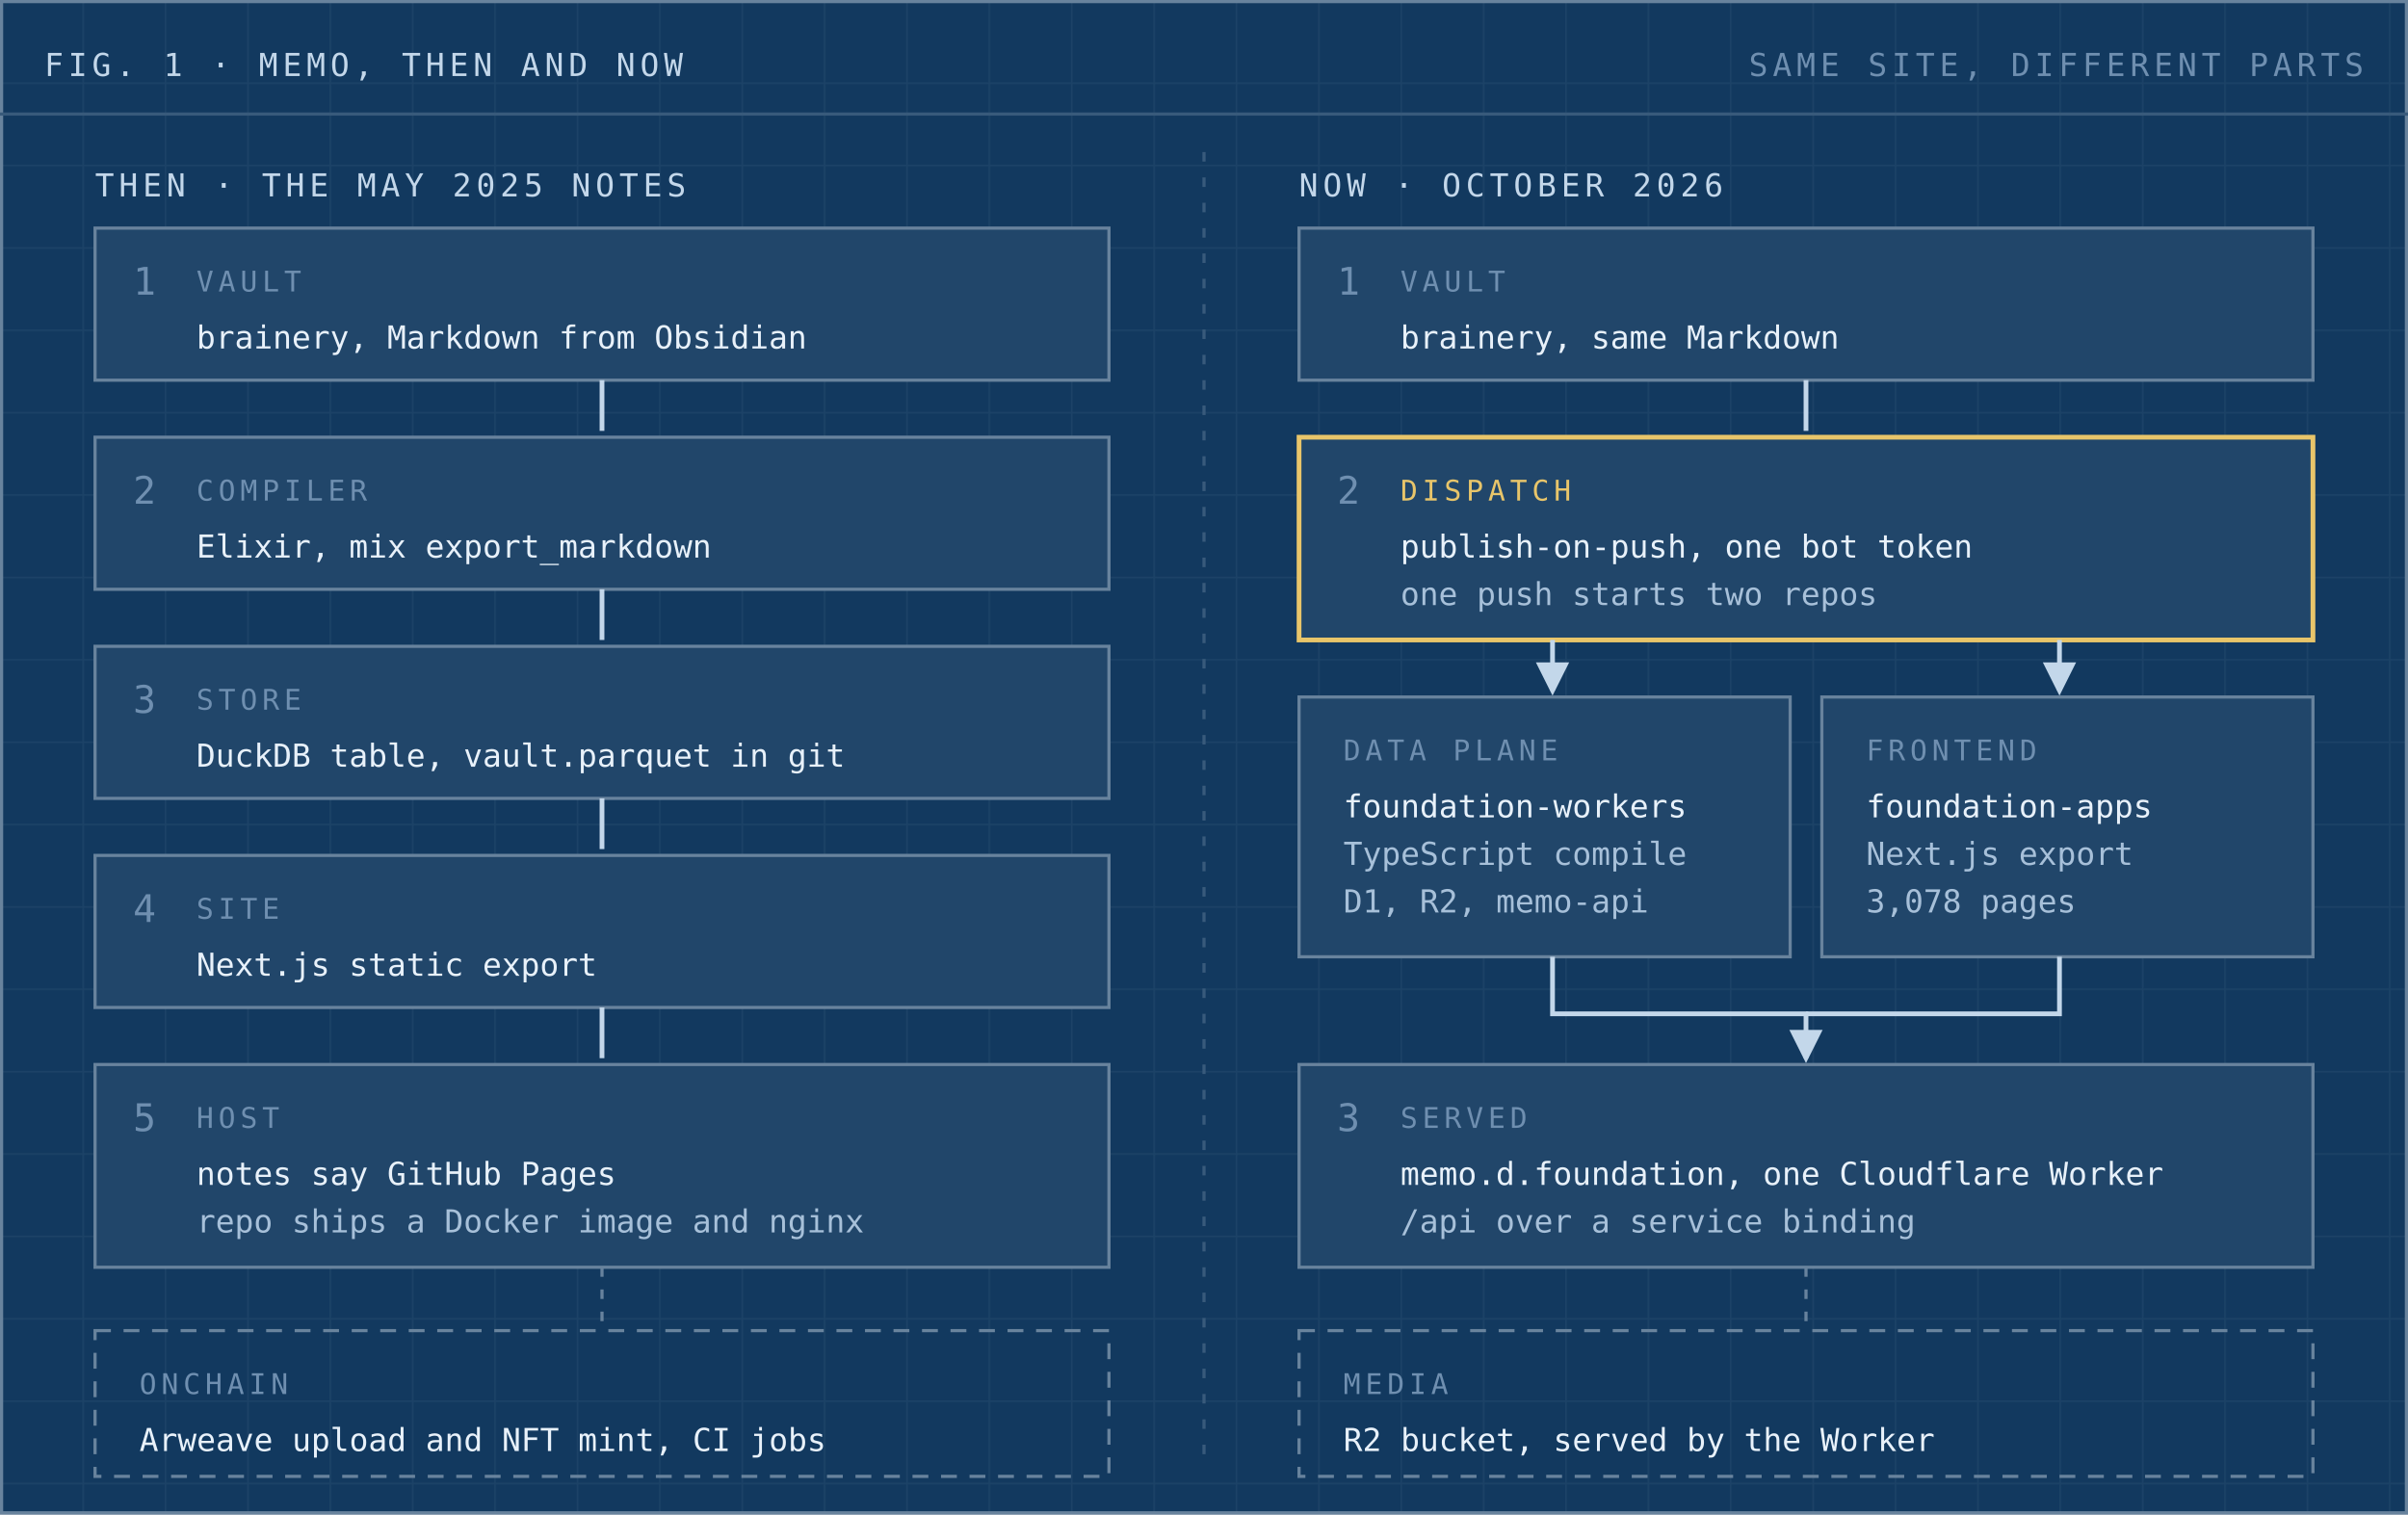
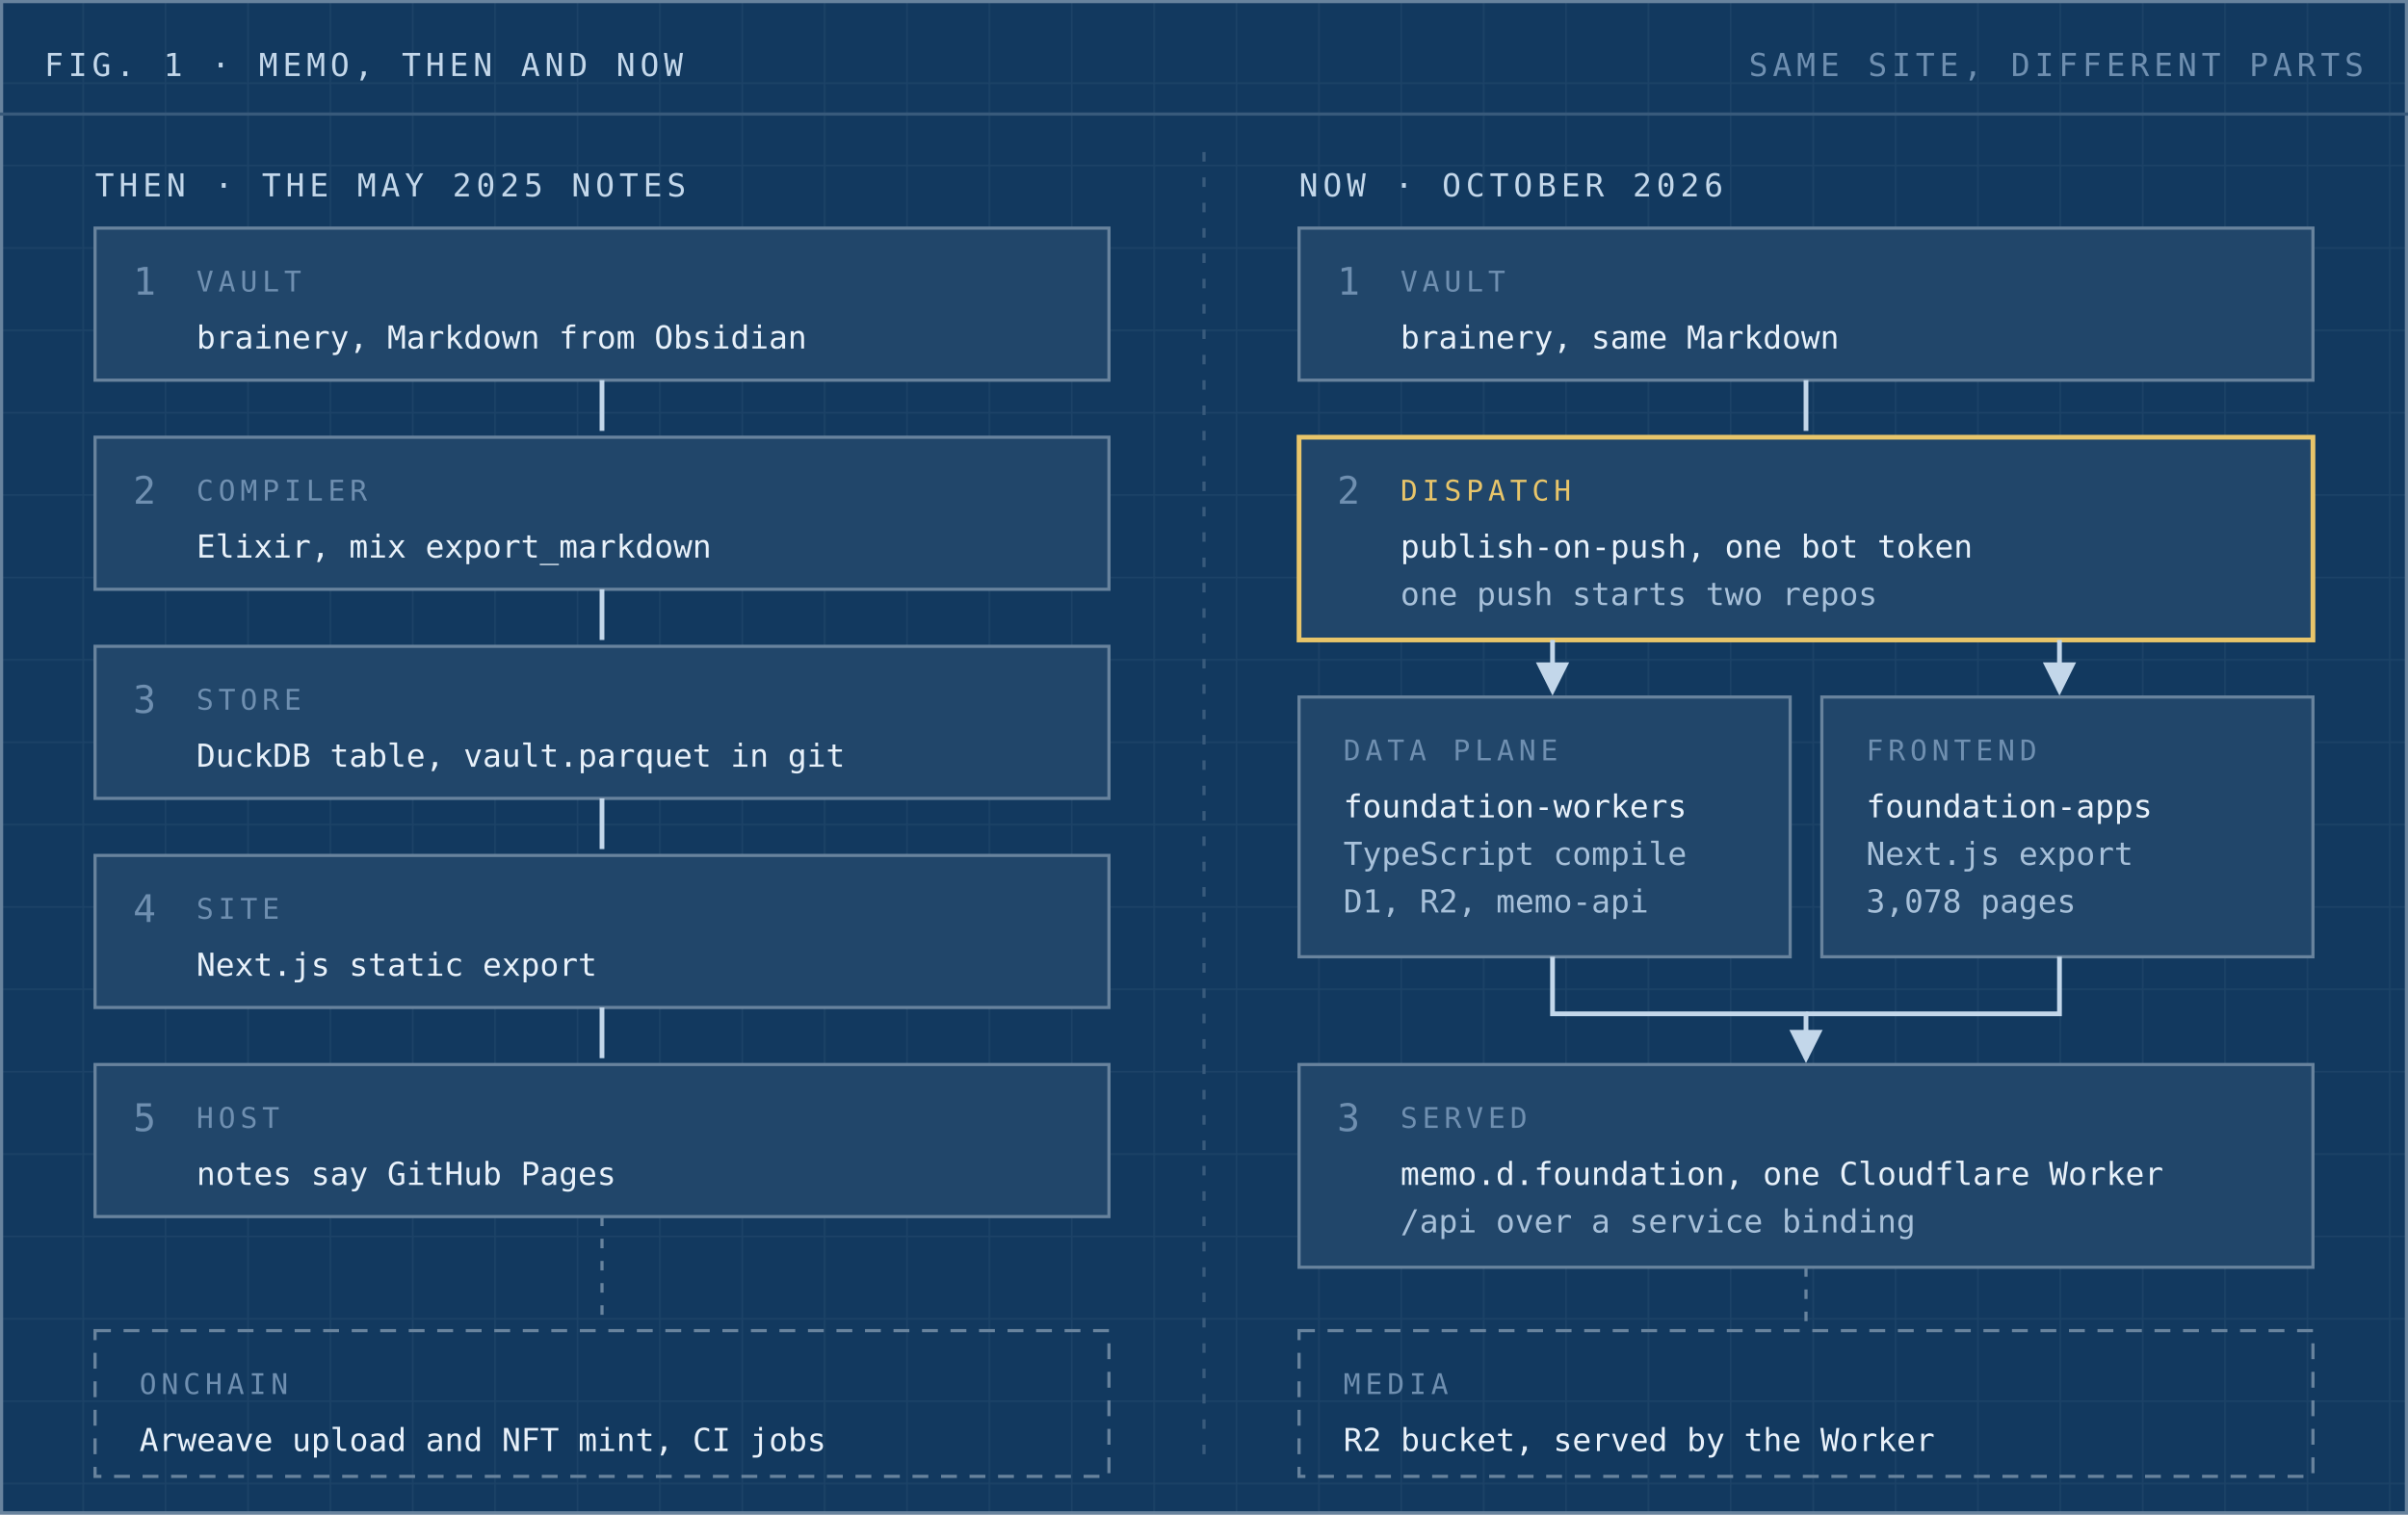
<svg xmlns="http://www.w3.org/2000/svg" viewBox="0 0 760 478" aria-label="Fig. 1: memo's build and host in the May 2025 notes beside the stack today" style="width:100%;height:auto;max-width:760px;display:block" font-family="ui-monospace, SFMono-Regular, Menlo, Consolas, monospace">
  <defs>
    <pattern id="grid1" width="26" height="26" patternUnits="userSpaceOnUse">
      <path d="M 26 0 L 0 0 0 26" fill="none" stroke="#e8f1fa" stroke-opacity="0.05" stroke-width="1" />
    </pattern>
    <marker id="ar1" viewBox="0 0 10 10" refX="8.5" refY="5" markerWidth="7" markerHeight="7" orient="auto">
      <path d="M0 0 L10 5 L0 10 z" fill="#c3d7ea" />
    </marker>
    <marker id="am1" viewBox="0 0 10 10" refX="8.5" refY="5" markerWidth="7" markerHeight="7" orient="auto">
      <path d="M0 0 L10 5 L0 10 z" fill="#e8c56a" />
    </marker>
  </defs>
  <rect width="760" height="478" fill="#12395f" />
  <rect width="760" height="478" fill="url(#grid1)" />
  <rect x="0.5" y="0.5" width="759" height="477" fill="none" stroke="#68839d" />
  <text x="14" y="24" font-size="10" letter-spacing="1.5" fill="#c3d7ea">FIG. 1 · MEMO, THEN AND NOW</text>
  <text x="746" y="24" font-size="10" letter-spacing="1.5" fill="#6f8fb0" text-anchor="end">SAME SITE, DIFFERENT PARTS</text>
  <line x1="0" y1="36" x2="760" y2="36" stroke="#385a7b" />
  <text x="30" y="62" font-size="10" letter-spacing="1.5" fill="#c3d7ea">THEN · THE MAY 2025 NOTES</text>
  <text x="410" y="62" font-size="10" letter-spacing="1.5" fill="#c3d7ea">NOW · OCTOBER 2026</text>
  <line x1="380" y1="48" x2="380" y2="462" stroke="#385a7b" stroke-dasharray="3 5" />
  <g>
    <rect x="30" y="72" width="320" height="48" fill="#21466a" stroke="#68839d" stroke-width="1" />
    <text x="42" y="93" font-size="12" fill="#6f8fb0">1</text>
    <text x="62" y="92" font-size="9" letter-spacing="1.5" fill="#6f8fb0">VAULT</text>
    <text x="62" y="110" font-size="10" fill="#e8f1fa">brainery, Markdown from Obsidian</text>
  </g>
  <line x1="190.0" y1="120" x2="190.0" y2="136" stroke="#c3d7ea" stroke-width="1.5" marker-end="url(#ar)" />
  <g>
    <rect x="30" y="138" width="320" height="48" fill="#21466a" stroke="#68839d" stroke-width="1" />
    <text x="42" y="159" font-size="12" fill="#6f8fb0">2</text>
    <text x="62" y="158" font-size="9" letter-spacing="1.5" fill="#6f8fb0">COMPILER</text>
    <text x="62" y="176" font-size="10" fill="#e8f1fa">Elixir, mix export_markdown</text>
  </g>
  <line x1="190.0" y1="186" x2="190.0" y2="202" stroke="#c3d7ea" stroke-width="1.5" marker-end="url(#ar)" />
  <g>
    <rect x="30" y="204" width="320" height="48" fill="#21466a" stroke="#68839d" stroke-width="1" />
    <text x="42" y="225" font-size="12" fill="#6f8fb0">3</text>
    <text x="62" y="224" font-size="9" letter-spacing="1.5" fill="#6f8fb0">STORE</text>
    <text x="62" y="242" font-size="10" fill="#e8f1fa">DuckDB table, vault.parquet in git</text>
  </g>
  <line x1="190.0" y1="252" x2="190.0" y2="268" stroke="#c3d7ea" stroke-width="1.5" marker-end="url(#ar)" />
  <g>
    <rect x="30" y="270" width="320" height="48" fill="#21466a" stroke="#68839d" stroke-width="1" />
    <text x="42" y="291" font-size="12" fill="#6f8fb0">4</text>
    <text x="62" y="290" font-size="9" letter-spacing="1.5" fill="#6f8fb0">SITE</text>
    <text x="62" y="308" font-size="10" fill="#e8f1fa">Next.js static export</text>
  </g>
  <line x1="190.0" y1="318" x2="190.0" y2="334" stroke="#c3d7ea" stroke-width="1.5" marker-end="url(#ar)" />
  <g>
-     <rect x="30" y="336" width="320" height="64" fill="#21466a" stroke="#68839d" stroke-width="1" />
+     <rect x="30" y="336" width="320" height="48" fill="#21466a" stroke="#68839d" stroke-width="1" />
    <text x="42" y="357" font-size="12" fill="#6f8fb0">5</text>
    <text x="62" y="356" font-size="9" letter-spacing="1.5" fill="#6f8fb0">HOST</text>
    <text x="62" y="374" font-size="10" fill="#e8f1fa">notes say GitHub Pages</text>
-     <text x="62" y="389" font-size="10" fill="#a7c0d9">repo ships a Docker image and nginx</text>
  </g>
-   <line x1="190.0" y1="400" x2="190.0" y2="418" stroke="#68839d" stroke-dasharray="3 4" />
+   <line x1="190.0" y1="384" x2="190.0" y2="418" stroke="#68839d" stroke-dasharray="3 4" />
  <g>
    <rect x="30" y="420" width="320" height="46" fill="none" stroke="#68839d" stroke-width="1" stroke-dasharray="5 4" />
    <text x="44" y="440" font-size="9" letter-spacing="1.5" fill="#6f8fb0">ONCHAIN</text>
    <text x="44" y="458" font-size="10" fill="#e8f1fa">Arweave upload and NFT mint, CI jobs</text>
  </g>
  <g>
    <rect x="410" y="72" width="320" height="48" fill="#21466a" stroke="#68839d" stroke-width="1" />
    <text x="422" y="93" font-size="12" fill="#6f8fb0">1</text>
    <text x="442" y="92" font-size="9" letter-spacing="1.5" fill="#6f8fb0">VAULT</text>
    <text x="442" y="110" font-size="10" fill="#e8f1fa">brainery, same Markdown</text>
  </g>
  <line x1="570.0" y1="120" x2="570.0" y2="136" stroke="#c3d7ea" stroke-width="1.5" marker-end="url(#ar)" />
  <g>
    <rect x="410" y="138" width="320" height="64" fill="#21466a" stroke="#e8c56a" stroke-width="1.5" />
    <text x="422" y="159" font-size="12" fill="#6f8fb0">2</text>
    <text x="442" y="158" font-size="9" letter-spacing="1.5" fill="#e8c56a">DISPATCH</text>
    <text x="442" y="176" font-size="10" fill="#e8f1fa">publish-on-push, one bot token</text>
    <text x="442" y="191" font-size="10" fill="#a7c0d9">one push starts two repos</text>
  </g>
  <path d="M 490 202 L 490 218" fill="none" stroke="#c3d7ea" stroke-width="1.5" marker-end="url(#ar1)" />
  <path d="M 650 202 L 650 218" fill="none" stroke="#c3d7ea" stroke-width="1.5" marker-end="url(#ar1)" />
  <g>
    <rect x="410" y="220" width="155" height="82" fill="#21466a" stroke="#68839d" stroke-width="1" />
    <text x="424" y="240" font-size="9" letter-spacing="1.5" fill="#6f8fb0">DATA PLANE</text>
    <text x="424" y="258" font-size="10" fill="#e8f1fa">foundation-workers</text>
    <text x="424" y="273" font-size="10" fill="#a7c0d9">TypeScript compile</text>
    <text x="424" y="288" font-size="10" fill="#a7c0d9">D1, R2, memo-api</text>
  </g>
  <g>
    <rect x="575" y="220" width="155" height="82" fill="#21466a" stroke="#68839d" stroke-width="1" />
    <text x="589" y="240" font-size="9" letter-spacing="1.5" fill="#6f8fb0">FRONTEND</text>
    <text x="589" y="258" font-size="10" fill="#e8f1fa">foundation-apps</text>
    <text x="589" y="273" font-size="10" fill="#a7c0d9">Next.js export</text>
    <text x="589" y="288" font-size="10" fill="#a7c0d9">3,078 pages</text>
  </g>
  <path d="M 490 302 L 490 320 L 570 320 L 570 334" fill="none" stroke="#c3d7ea" stroke-width="1.5" marker-end="url(#ar1)" />
  <path d="M 650 302 L 650 320 L 570 320" fill="none" stroke="#c3d7ea" stroke-width="1.5" />
  <g>
    <rect x="410" y="336" width="320" height="64" fill="#21466a" stroke="#68839d" stroke-width="1" />
    <text x="422" y="357" font-size="12" fill="#6f8fb0">3</text>
    <text x="442" y="356" font-size="9" letter-spacing="1.5" fill="#6f8fb0">SERVED</text>
    <text x="442" y="374" font-size="10" fill="#e8f1fa">memo.d.foundation, one Cloudflare Worker</text>
    <text x="442" y="389" font-size="10" fill="#a7c0d9">/api over a service binding</text>
  </g>
  <line x1="570.0" y1="400" x2="570.0" y2="418" stroke="#68839d" stroke-dasharray="3 4" />
  <g>
    <rect x="410" y="420" width="320" height="46" fill="none" stroke="#68839d" stroke-width="1" stroke-dasharray="5 4" />
    <text x="424" y="440" font-size="9" letter-spacing="1.5" fill="#6f8fb0">MEDIA</text>
    <text x="424" y="458" font-size="10" fill="#e8f1fa">R2 bucket, served by the Worker</text>
  </g>
</svg>
